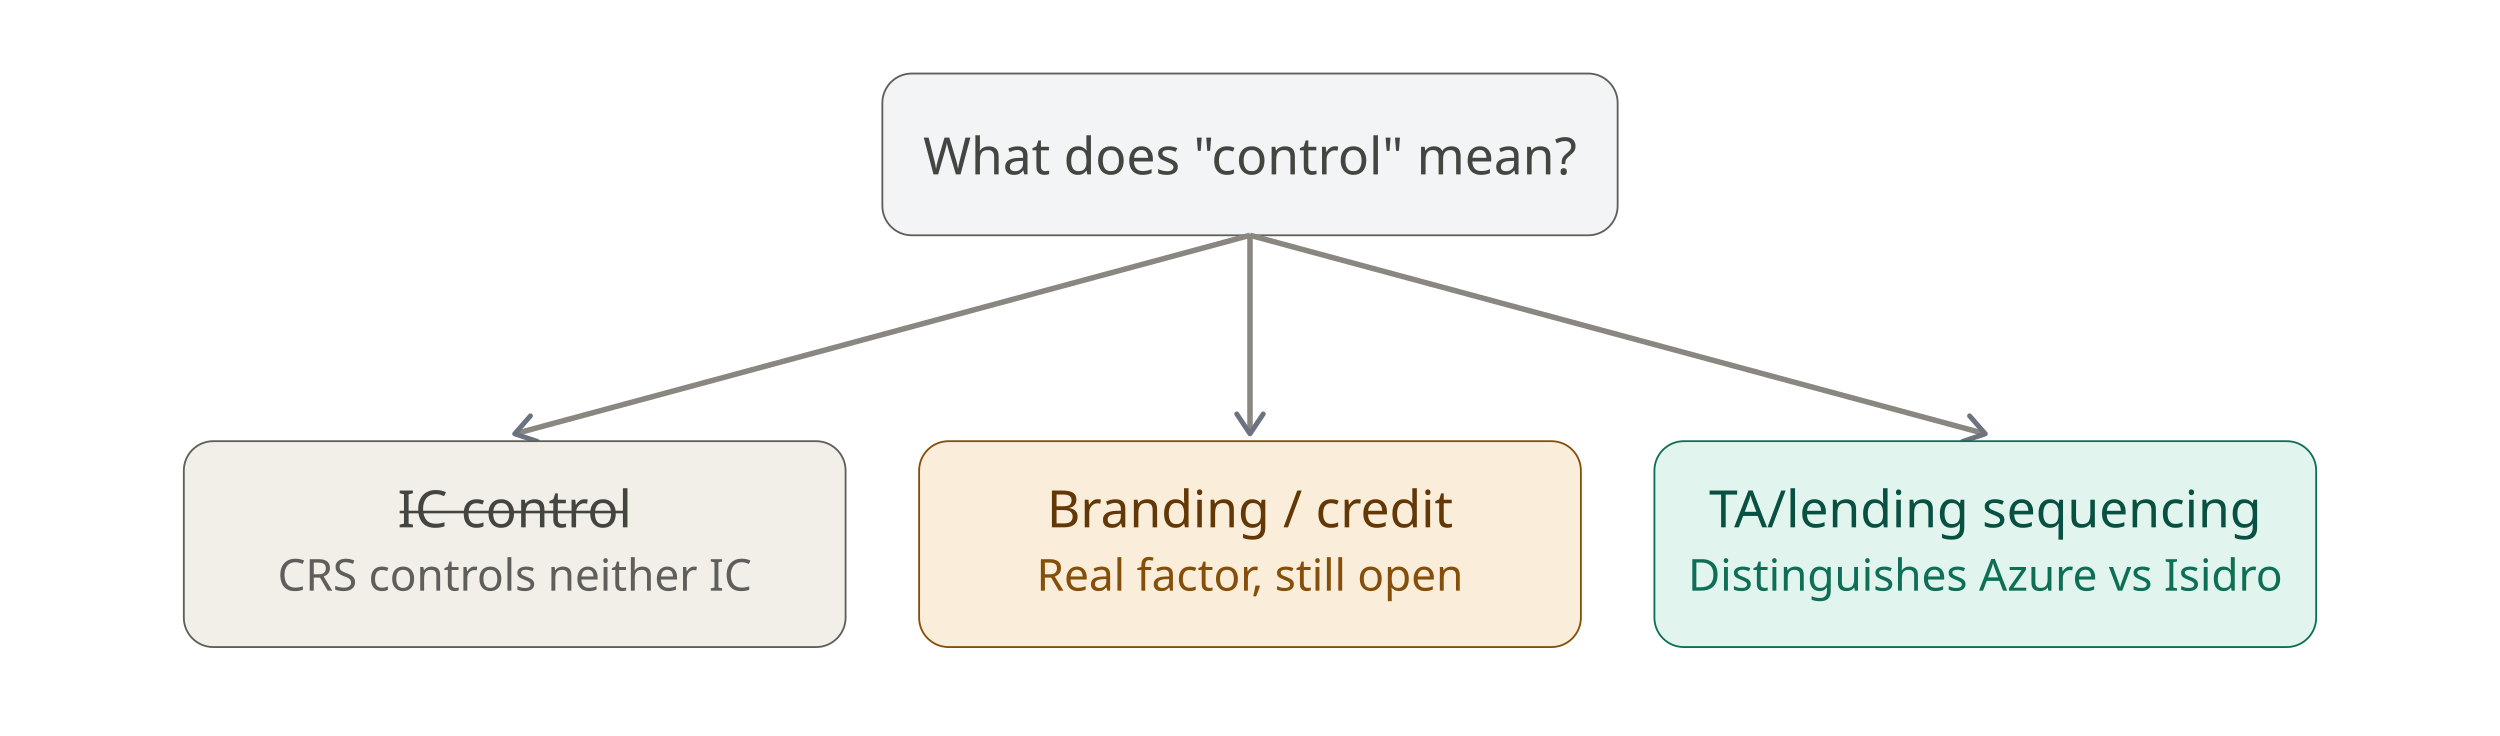
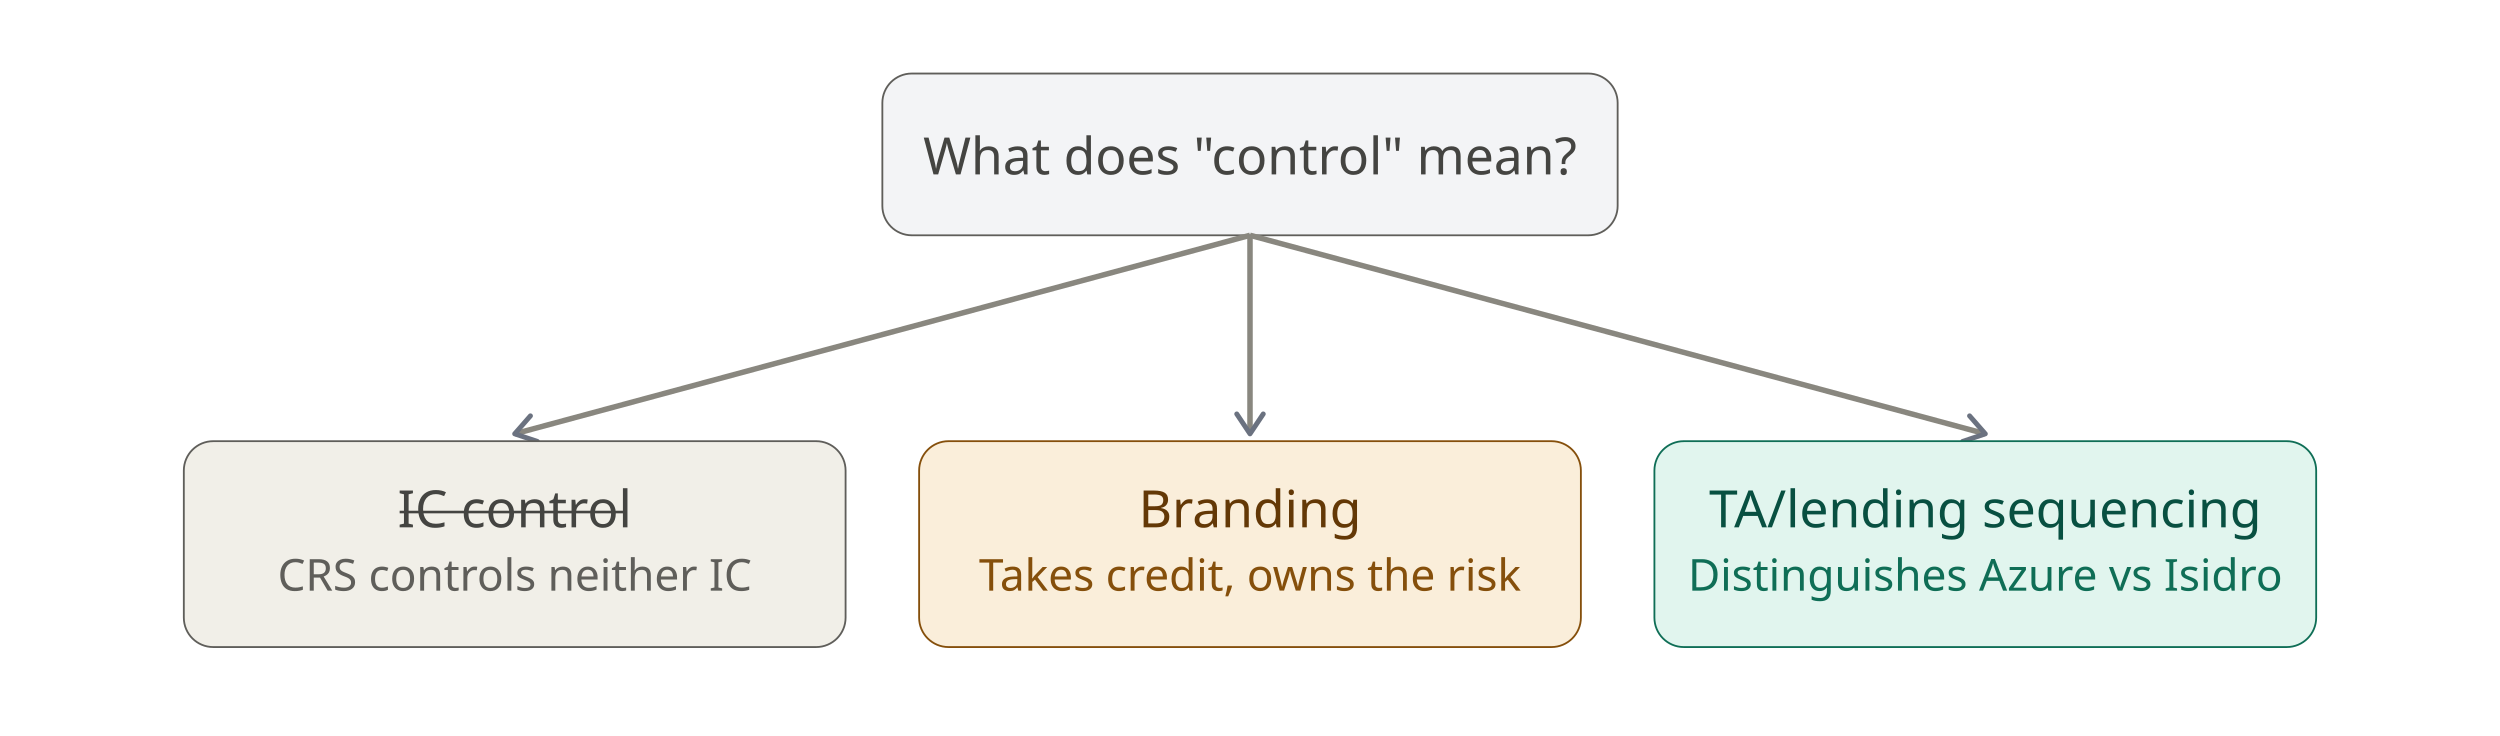
<svg xmlns="http://www.w3.org/2000/svg" width="680" height="200" viewBox="0 0 680 200" role="img">
  <defs>
    <marker id="arrow" viewBox="0 0 10 10" refX="8" refY="5" markerWidth="6" markerHeight="6" orient="auto-start-reverse">
      <path d="M2 1L8 5L2 9" fill="none" stroke="#6b7280" stroke-width="1.5" stroke-linecap="round" stroke-linejoin="round" />
    </marker>
  </defs>
  <rect x="240" y="20" width="200" height="44" rx="8" fill="#f3f4f6" stroke="#5f5e5a" stroke-width="0.5" />
  <text x="340" y="42" text-anchor="middle" dominant-baseline="central" font-family="sans-serif" font-size="14" font-weight="500" fill="#444441">What does "control" mean?</text>
  <line x1="340" y1="64" x2="140" y2="118" stroke="#89877f" stroke-width="1.5" marker-end="url(#arrow)" />
  <line x1="340" y1="64" x2="340" y2="118" stroke="#89877f" stroke-width="1.5" marker-end="url(#arrow)" />
  <line x1="340" y1="64" x2="540" y2="118" stroke="#89877f" stroke-width="1.5" marker-end="url(#arrow)" />
  <rect x="50" y="120" width="180" height="56" rx="8" fill="#f1efe8" stroke="#5f5e5a" stroke-width="0.5" />
  <text x="140" y="138" text-anchor="middle" dominant-baseline="central" font-family="sans-serif" font-size="14" font-weight="500" fill="#444441" text-decoration="line-through">IC control</text>
  <text x="140" y="156" text-anchor="middle" dominant-baseline="central" font-family="sans-serif" font-size="12" fill="#5f5e5a">CRS controls neither IC</text>
  <rect x="250" y="120" width="180" height="56" rx="8" fill="#faeeda" stroke="#854f0b" stroke-width="0.5" />
-   <text x="340" y="138" text-anchor="middle" dominant-baseline="central" font-family="sans-serif" font-size="14" font-weight="500" fill="#633806">Branding / credit</text>
-   <text x="340" y="156" text-anchor="middle" dominant-baseline="central" font-family="sans-serif" font-size="12" fill="#854f0b">Real factor, still open</text>
+   <text x="340" y="138" text-anchor="middle" dominant-baseline="central" font-family="sans-serif" font-size="14" font-weight="500" fill="#633806">Branding</text>
+   <text x="340" y="156" text-anchor="middle" dominant-baseline="central" font-family="sans-serif" font-size="12" fill="#854f0b">Takes credit, owns the risk</text>
  <rect x="450" y="120" width="180" height="56" rx="8" fill="#e1f5ee" stroke="#0f6e56" stroke-width="0.5" />
  <text x="540" y="138" text-anchor="middle" dominant-baseline="central" font-family="sans-serif" font-size="14" font-weight="500" fill="#085041">TA/lending sequencing</text>
  <text x="540" y="156" text-anchor="middle" dominant-baseline="central" font-family="sans-serif" font-size="12" fill="#0f6e56">Distinguishes Azure vs Isidro</text>
</svg>
